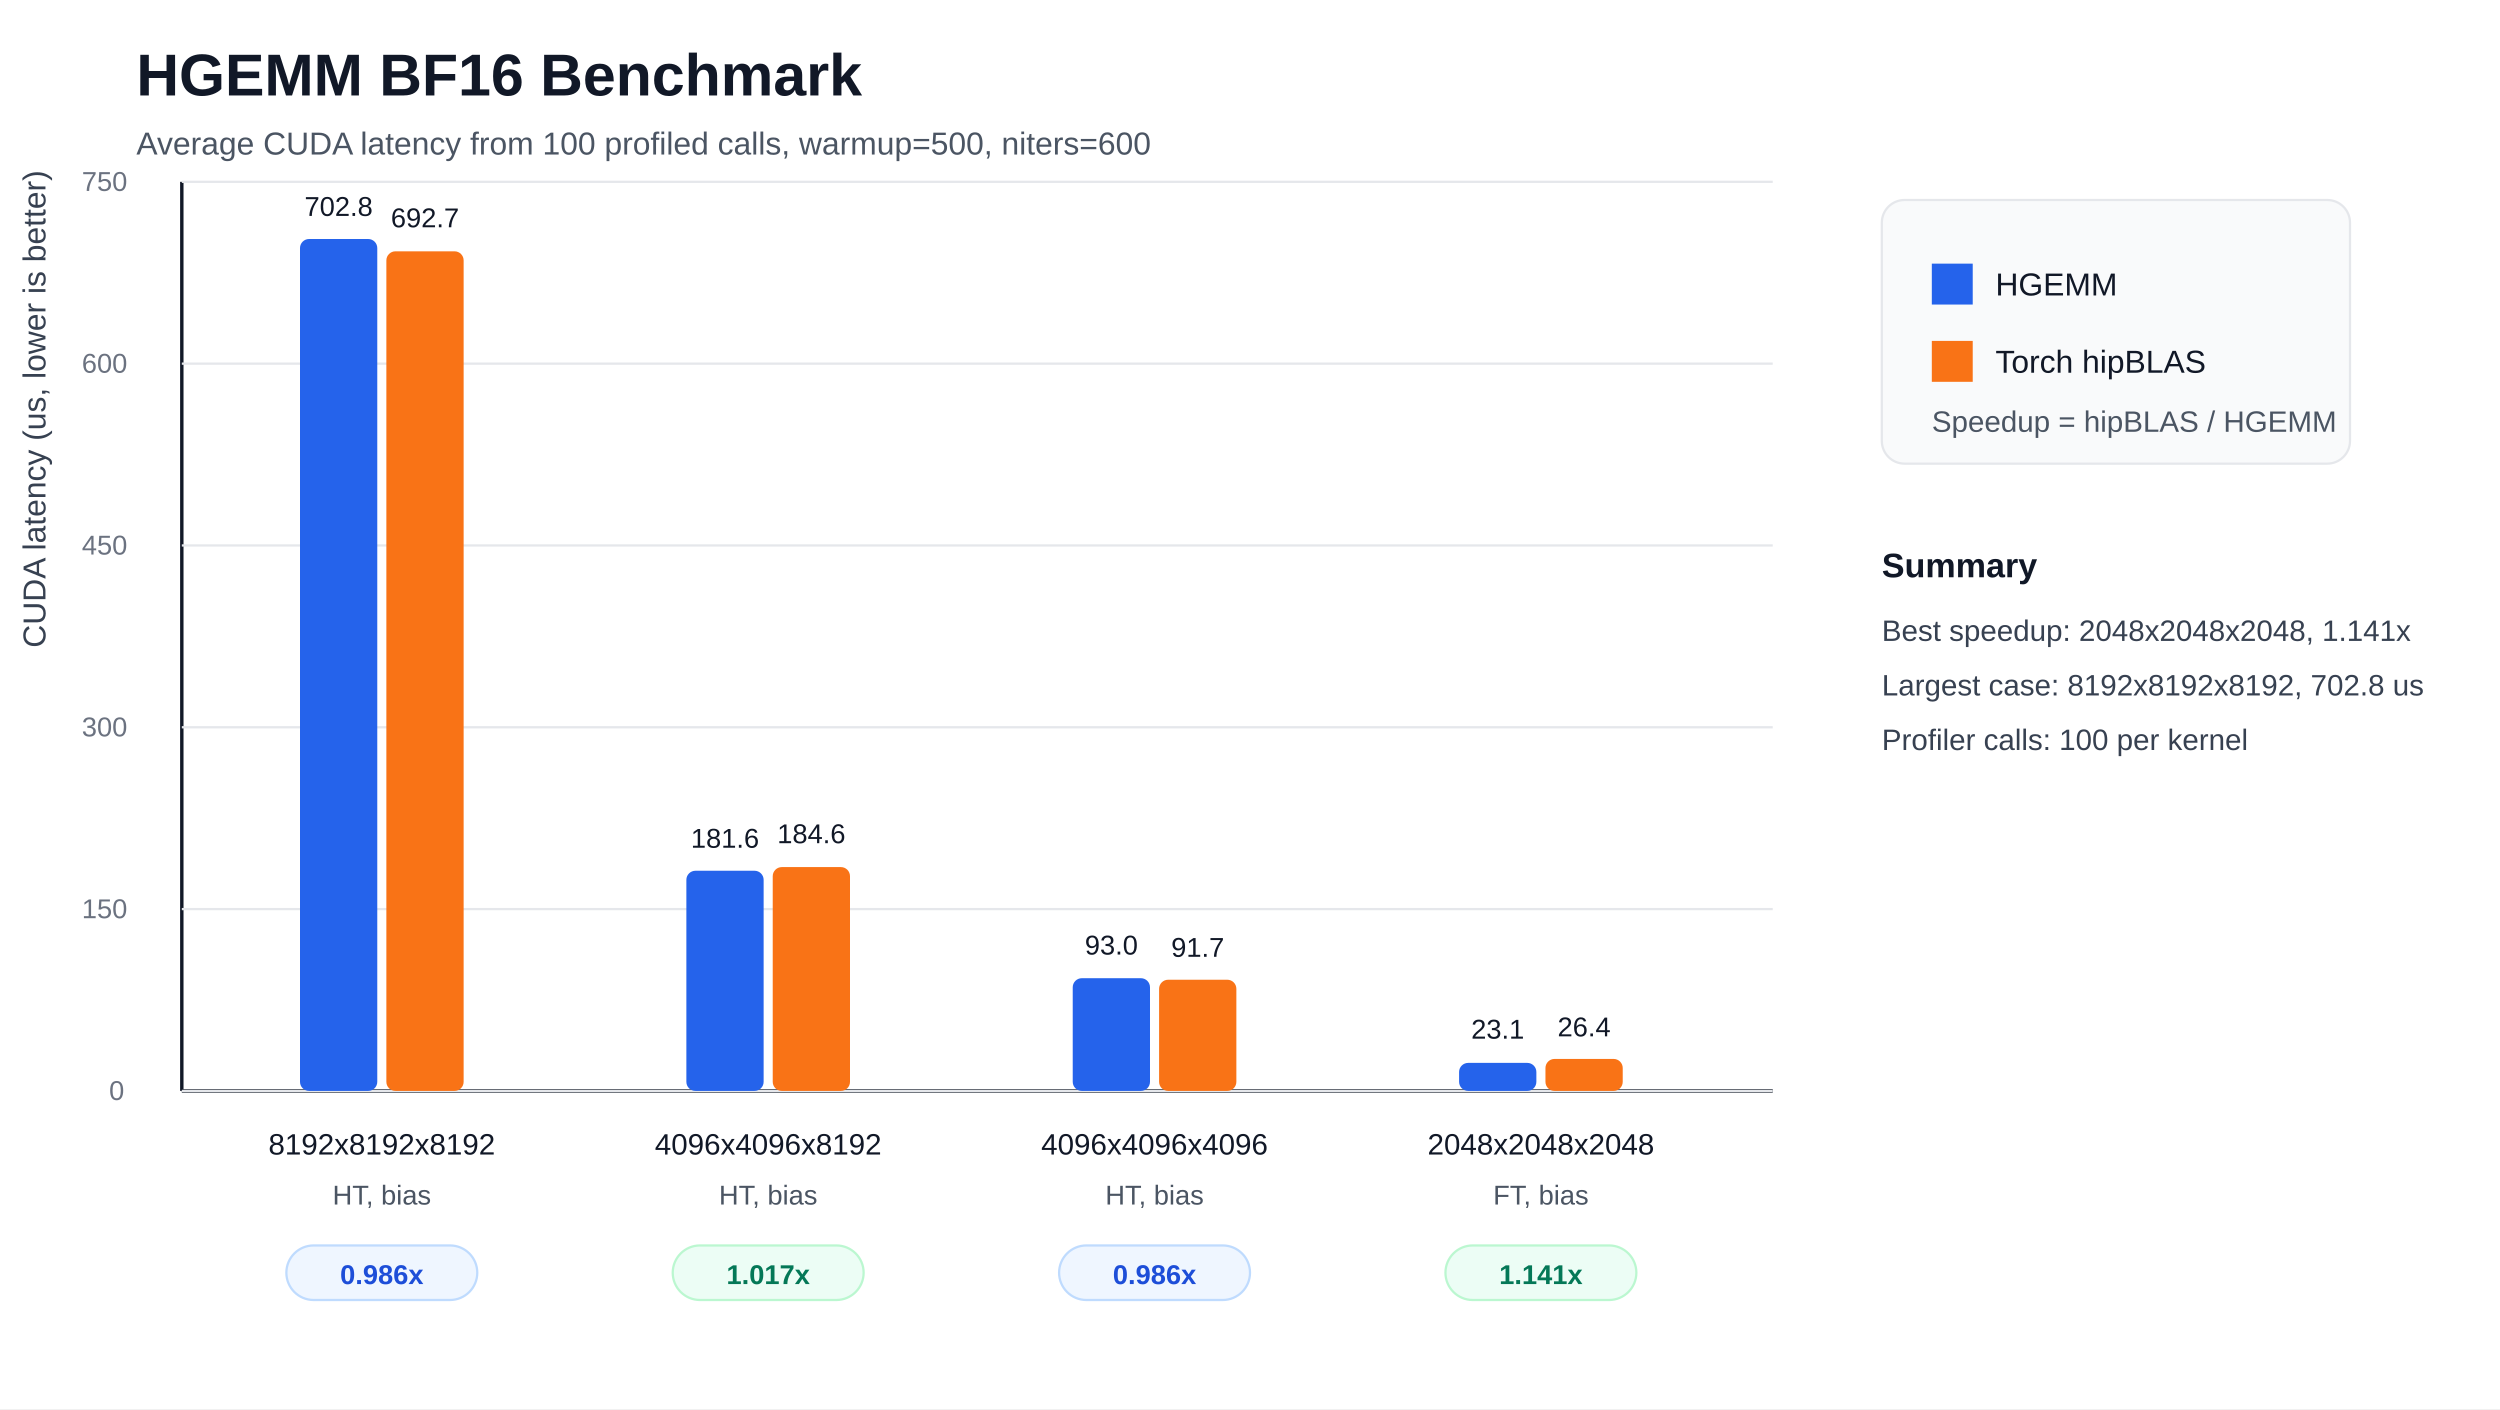
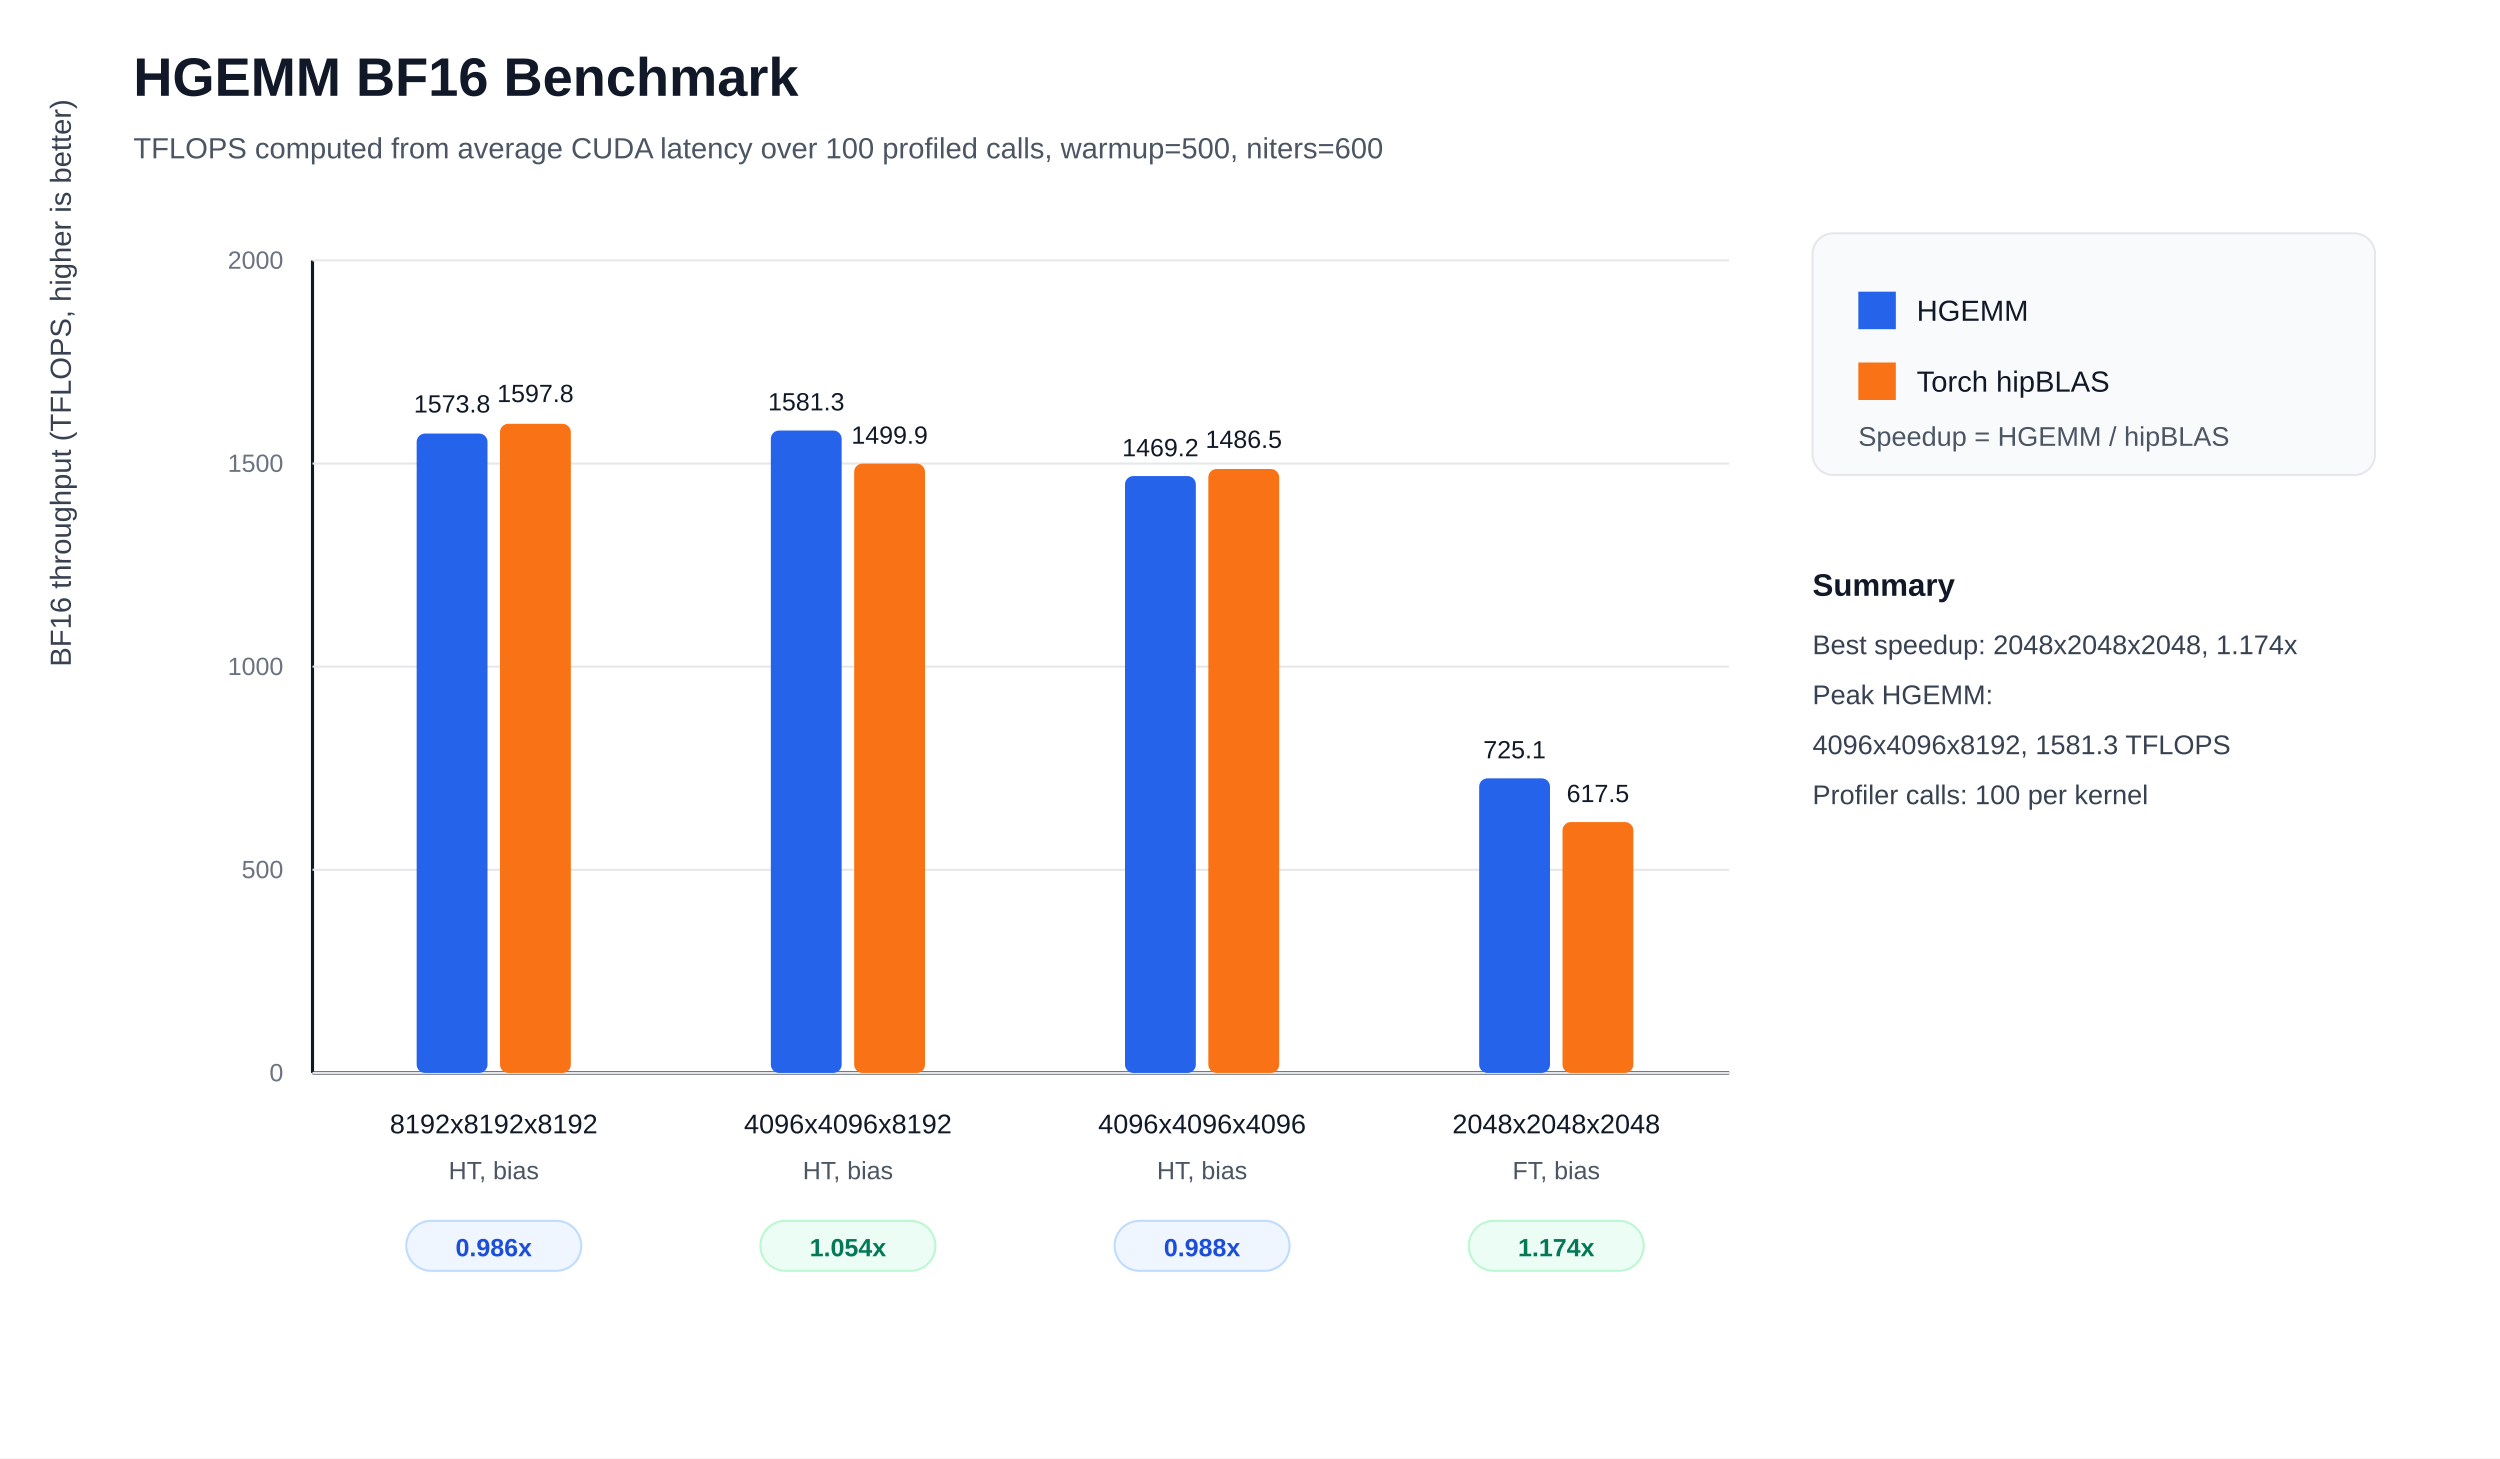
- <svg xmlns="http://www.w3.org/2000/svg" width="1100" height="620" viewBox="0 0 1100 620" role="img" aria-labelledby="title desc">
-   <rect width="1100" height="620" fill="#ffffff" />
-   <text x="60" y="42" font-family="Arial, sans-serif" font-size="26" font-weight="700" fill="#111827">HGEMM BF16 Benchmark</text>
-   <text x="60" y="68" font-family="Arial, sans-serif" font-size="14" fill="#4b5563">Average CUDA latency from 100 profiled calls, warmup=500, niters=600</text>
-   <rect x="828" y="88" width="206" height="116" rx="10" fill="#f9fafb" stroke="#e5e7eb" />
-   <rect x="850" y="116" width="18" height="18" fill="#2563eb" />
-   <text x="878" y="130" font-family="Arial, sans-serif" font-size="14" fill="#111827">HGEMM</text>
-   <rect x="850" y="150" width="18" height="18" fill="#f97316" />
-   <text x="878" y="164" font-family="Arial, sans-serif" font-size="14" fill="#111827">Torch hipBLAS</text>
-   <text x="850" y="190" font-family="Arial, sans-serif" font-size="13" fill="#4b5563">Speedup = hipBLAS / HGEMM</text>
-   <line x1="80" y1="480" x2="780" y2="480" stroke="#111827" stroke-width="1.5" />
-   <line x1="80" y1="80" x2="80" y2="480" stroke="#111827" stroke-width="1.5" />
-   <text x="20" y="285" transform="rotate(-90 20 285)" font-family="Arial, sans-serif" font-size="14" fill="#374151">CUDA latency (us, lower is better)</text>
+ <svg xmlns="http://www.w3.org/2000/svg" width="1200" height="700" viewBox="0 0 1200 700" role="img" aria-labelledby="title desc">
+   <rect width="1200" height="700" fill="#ffffff" />
+   <text x="64" y="46" font-family="Arial, sans-serif" font-size="26" font-weight="700" fill="#111827">HGEMM BF16 Benchmark</text>
+   <text x="64" y="76" font-family="Arial, sans-serif" font-size="14" fill="#4b5563">TFLOPS computed from average CUDA latency over 100 profiled calls, warmup=500, niters=600</text>
+   <rect x="870" y="112" width="270" height="116" rx="10" fill="#f9fafb" stroke="#e5e7eb" />
+   <rect x="892" y="140" width="18" height="18" fill="#2563eb" />
+   <text x="920" y="154" font-family="Arial, sans-serif" font-size="14" fill="#111827">HGEMM</text>
+   <rect x="892" y="174" width="18" height="18" fill="#f97316" />
+   <text x="920" y="188" font-family="Arial, sans-serif" font-size="14" fill="#111827">Torch hipBLAS</text>
+   <text x="892" y="214" font-family="Arial, sans-serif" font-size="13" fill="#4b5563">Speedup = HGEMM / hipBLAS</text>
+   <line x1="150" y1="515" x2="830" y2="515" stroke="#111827" stroke-width="1.5" />
+   <line x1="150" y1="125" x2="150" y2="515" stroke="#111827" stroke-width="1.5" />
+   <text x="34" y="320" transform="rotate(-90 34 320)" font-family="Arial, sans-serif" font-size="14" fill="#374151">BF16 throughput (TFLOPS, higher is better)</text>
  <g font-family="Arial, sans-serif" font-size="12" fill="#6b7280">
-     <line x1="80" y1="480" x2="780" y2="480" stroke="#e5e7eb" />
-     <text x="48" y="484">0</text>
-     <line x1="80" y1="400" x2="780" y2="400" stroke="#e5e7eb" />
-     <text x="36" y="404">150</text>
-     <line x1="80" y1="320" x2="780" y2="320" stroke="#e5e7eb" />
-     <text x="36" y="324">300</text>
-     <line x1="80" y1="240" x2="780" y2="240" stroke="#e5e7eb" />
-     <text x="36" y="244">450</text>
-     <line x1="80" y1="160" x2="780" y2="160" stroke="#e5e7eb" />
-     <text x="36" y="164">600</text>
-     <line x1="80" y1="80" x2="780" y2="80" stroke="#e5e7eb" />
-     <text x="36" y="84">750</text>
+     <line x1="150" y1="515" x2="830" y2="515" stroke="#e5e7eb" />
+     <text x="136" y="519" text-anchor="end">0</text>
+     <line x1="150" y1="417.5" x2="830" y2="417.5" stroke="#e5e7eb" />
+     <text x="136" y="421.5" text-anchor="end">500</text>
+     <line x1="150" y1="320" x2="830" y2="320" stroke="#e5e7eb" />
+     <text x="136" y="324" text-anchor="end">1000</text>
+     <line x1="150" y1="222.5" x2="830" y2="222.5" stroke="#e5e7eb" />
+     <text x="136" y="226.5" text-anchor="end">1500</text>
+     <line x1="150" y1="125" x2="830" y2="125" stroke="#e5e7eb" />
+     <text x="136" y="129" text-anchor="end">2000</text>
  </g>
  <g font-family="Arial, sans-serif">
-     <rect x="132" y="105.16" width="34" height="374.84" rx="4" fill="#2563eb" />
-     <rect x="170" y="110.58" width="34" height="369.42" rx="4" fill="#f97316" />
-     <text x="149" y="95" text-anchor="middle" font-size="12" fill="#111827">702.8</text>
-     <text x="187" y="100" text-anchor="middle" font-size="12" fill="#111827">692.7</text>
-     <text x="168" y="508" text-anchor="middle" font-size="13" fill="#111827">8192x8192x8192</text>
-     <text x="168" y="530" text-anchor="middle" font-size="12" fill="#4b5563">HT, bias</text>
-     <rect x="126" y="548" width="84" height="24" rx="12" fill="#eff6ff" stroke="#bfdbfe" />
-     <text x="168" y="565" text-anchor="middle" font-size="12" font-weight="700" fill="#1d4ed8">0.986x</text>
+     <rect x="200" y="208.11" width="34" height="306.89" rx="4" fill="#2563eb" />
+     <rect x="240" y="203.43" width="34" height="311.57" rx="4" fill="#f97316" />
+     <text x="217" y="198" text-anchor="middle" font-size="12" fill="#111827">1573.8</text>
+     <text x="257" y="193" text-anchor="middle" font-size="12" fill="#111827">1597.8</text>
+     <text x="237" y="544" text-anchor="middle" font-size="13" fill="#111827">8192x8192x8192</text>
+     <text x="237" y="566" text-anchor="middle" font-size="12" fill="#4b5563">HT, bias</text>
+     <rect x="195" y="586" width="84" height="24" rx="12" fill="#eff6ff" stroke="#bfdbfe" />
+     <text x="237" y="603" text-anchor="middle" font-size="12" font-weight="700" fill="#1d4ed8">0.986x</text>
  </g>
  <g font-family="Arial, sans-serif">
-     <rect x="302" y="383.13" width="34" height="96.87" rx="4" fill="#2563eb" />
-     <rect x="340" y="381.52" width="34" height="98.48" rx="4" fill="#f97316" />
-     <text x="319" y="373" text-anchor="middle" font-size="12" fill="#111827">181.6</text>
-     <text x="357" y="371" text-anchor="middle" font-size="12" fill="#111827">184.6</text>
-     <text x="338" y="508" text-anchor="middle" font-size="13" fill="#111827">4096x4096x8192</text>
-     <text x="338" y="530" text-anchor="middle" font-size="12" fill="#4b5563">HT, bias</text>
-     <rect x="296" y="548" width="84" height="24" rx="12" fill="#ecfdf5" stroke="#bbf7d0" />
-     <text x="338" y="565" text-anchor="middle" font-size="12" font-weight="700" fill="#047857">1.017x</text>
+     <rect x="370" y="206.65" width="34" height="308.35" rx="4" fill="#2563eb" />
+     <rect x="410" y="222.52" width="34" height="292.48" rx="4" fill="#f97316" />
+     <text x="387" y="197" text-anchor="middle" font-size="12" fill="#111827">1581.3</text>
+     <text x="427" y="213" text-anchor="middle" font-size="12" fill="#111827">1499.9</text>
+     <text x="407" y="544" text-anchor="middle" font-size="13" fill="#111827">4096x4096x8192</text>
+     <text x="407" y="566" text-anchor="middle" font-size="12" fill="#4b5563">HT, bias</text>
+     <rect x="365" y="586" width="84" height="24" rx="12" fill="#ecfdf5" stroke="#bbf7d0" />
+     <text x="407" y="603" text-anchor="middle" font-size="12" font-weight="700" fill="#047857">1.054x</text>
  </g>
  <g font-family="Arial, sans-serif">
-     <rect x="472" y="430.41" width="34" height="49.59" rx="4" fill="#2563eb" />
-     <rect x="510" y="431.08" width="34" height="48.92" rx="4" fill="#f97316" />
-     <text x="489" y="420" text-anchor="middle" font-size="12" fill="#111827">93.0</text>
-     <text x="527" y="421" text-anchor="middle" font-size="12" fill="#111827">91.7</text>
-     <text x="508" y="508" text-anchor="middle" font-size="13" fill="#111827">4096x4096x4096</text>
-     <text x="508" y="530" text-anchor="middle" font-size="12" fill="#4b5563">HT, bias</text>
-     <rect x="466" y="548" width="84" height="24" rx="12" fill="#eff6ff" stroke="#bfdbfe" />
-     <text x="508" y="565" text-anchor="middle" font-size="12" font-weight="700" fill="#1d4ed8">0.986x</text>
+     <rect x="540" y="228.51" width="34" height="286.49" rx="4" fill="#2563eb" />
+     <rect x="580" y="225.13" width="34" height="289.87" rx="4" fill="#f97316" />
+     <text x="557" y="219" text-anchor="middle" font-size="12" fill="#111827">1469.2</text>
+     <text x="597" y="215" text-anchor="middle" font-size="12" fill="#111827">1486.5</text>
+     <text x="577" y="544" text-anchor="middle" font-size="13" fill="#111827">4096x4096x4096</text>
+     <text x="577" y="566" text-anchor="middle" font-size="12" fill="#4b5563">HT, bias</text>
+     <rect x="535" y="586" width="84" height="24" rx="12" fill="#eff6ff" stroke="#bfdbfe" />
+     <text x="577" y="603" text-anchor="middle" font-size="12" font-weight="700" fill="#1d4ed8">0.988x</text>
  </g>
  <g font-family="Arial, sans-serif">
-     <rect x="642" y="467.67" width="34" height="12.33" rx="4" fill="#2563eb" />
-     <rect x="680" y="465.93" width="34" height="14.07" rx="4" fill="#f97316" />
-     <text x="659" y="457" text-anchor="middle" font-size="12" fill="#111827">23.1</text>
-     <text x="697" y="456" text-anchor="middle" font-size="12" fill="#111827">26.4</text>
-     <text x="678" y="508" text-anchor="middle" font-size="13" fill="#111827">2048x2048x2048</text>
-     <text x="678" y="530" text-anchor="middle" font-size="12" fill="#4b5563">FT, bias</text>
-     <rect x="636" y="548" width="84" height="24" rx="12" fill="#ecfdf5" stroke="#bbf7d0" />
-     <text x="678" y="565" text-anchor="middle" font-size="12" font-weight="700" fill="#047857">1.141x</text>
+     <rect x="710" y="373.61" width="34" height="141.39" rx="4" fill="#2563eb" />
+     <rect x="750" y="394.59" width="34" height="120.41" rx="4" fill="#f97316" />
+     <text x="727" y="364" text-anchor="middle" font-size="12" fill="#111827">725.1</text>
+     <text x="767" y="385" text-anchor="middle" font-size="12" fill="#111827">617.5</text>
+     <text x="747" y="544" text-anchor="middle" font-size="13" fill="#111827">2048x2048x2048</text>
+     <text x="747" y="566" text-anchor="middle" font-size="12" fill="#4b5563">FT, bias</text>
+     <rect x="705" y="586" width="84" height="24" rx="12" fill="#ecfdf5" stroke="#bbf7d0" />
+     <text x="747" y="603" text-anchor="middle" font-size="12" font-weight="700" fill="#047857">1.174x</text>
  </g>
-   <text x="828" y="254" font-family="Arial, sans-serif" font-size="15" font-weight="700" fill="#111827">Summary</text>
-   <text x="828" y="282" font-family="Arial, sans-serif" font-size="13" fill="#374151">Best speedup: 2048x2048x2048, 1.141x</text>
-   <text x="828" y="306" font-family="Arial, sans-serif" font-size="13" fill="#374151">Largest case: 8192x8192x8192, 702.8 us</text>
-   <text x="828" y="330" font-family="Arial, sans-serif" font-size="13" fill="#374151">Profiler calls: 100 per kernel</text>
+   <text x="870" y="286" font-family="Arial, sans-serif" font-size="15" font-weight="700" fill="#111827">Summary</text>
+   <text x="870" y="314" font-family="Arial, sans-serif" font-size="13" fill="#374151">Best speedup: 2048x2048x2048, 1.174x</text>
+   <text x="870" y="338" font-family="Arial, sans-serif" font-size="13" fill="#374151">Peak HGEMM:</text>
+   <text x="870" y="362" font-family="Arial, sans-serif" font-size="13" fill="#374151">4096x4096x8192, 1581.3 TFLOPS</text>
+   <text x="870" y="386" font-family="Arial, sans-serif" font-size="13" fill="#374151">Profiler calls: 100 per kernel</text>
</svg>
